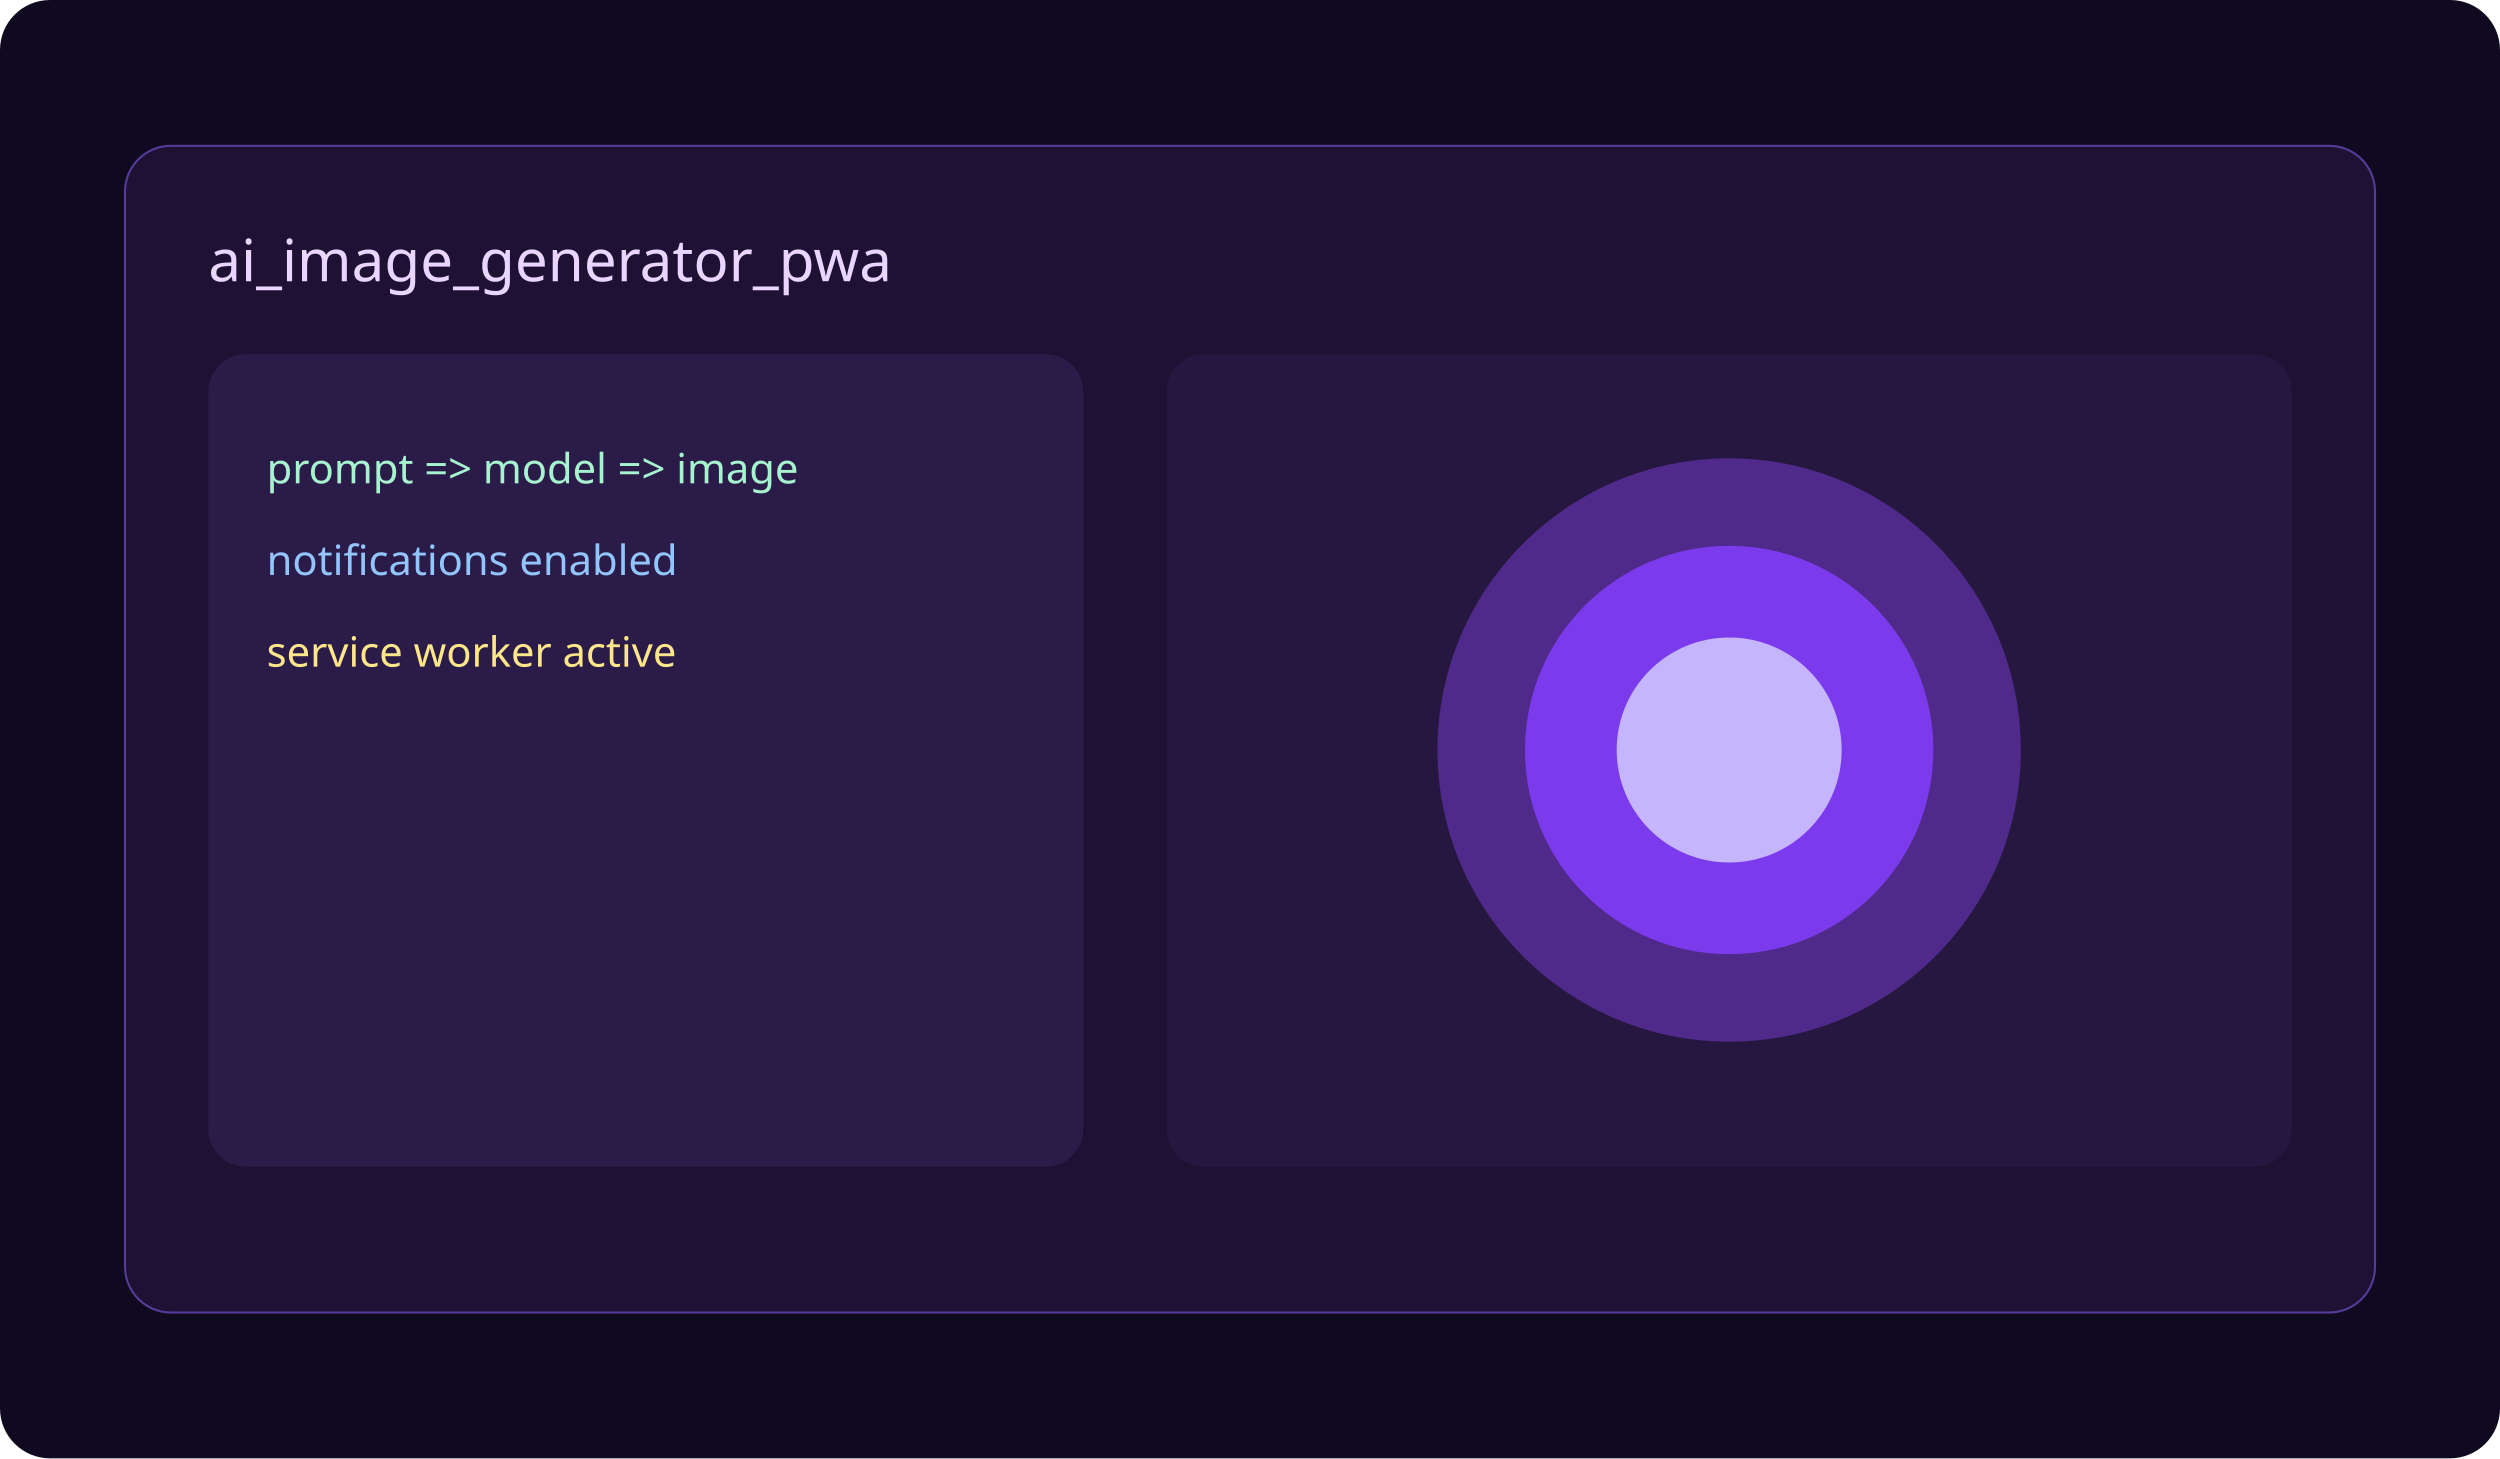
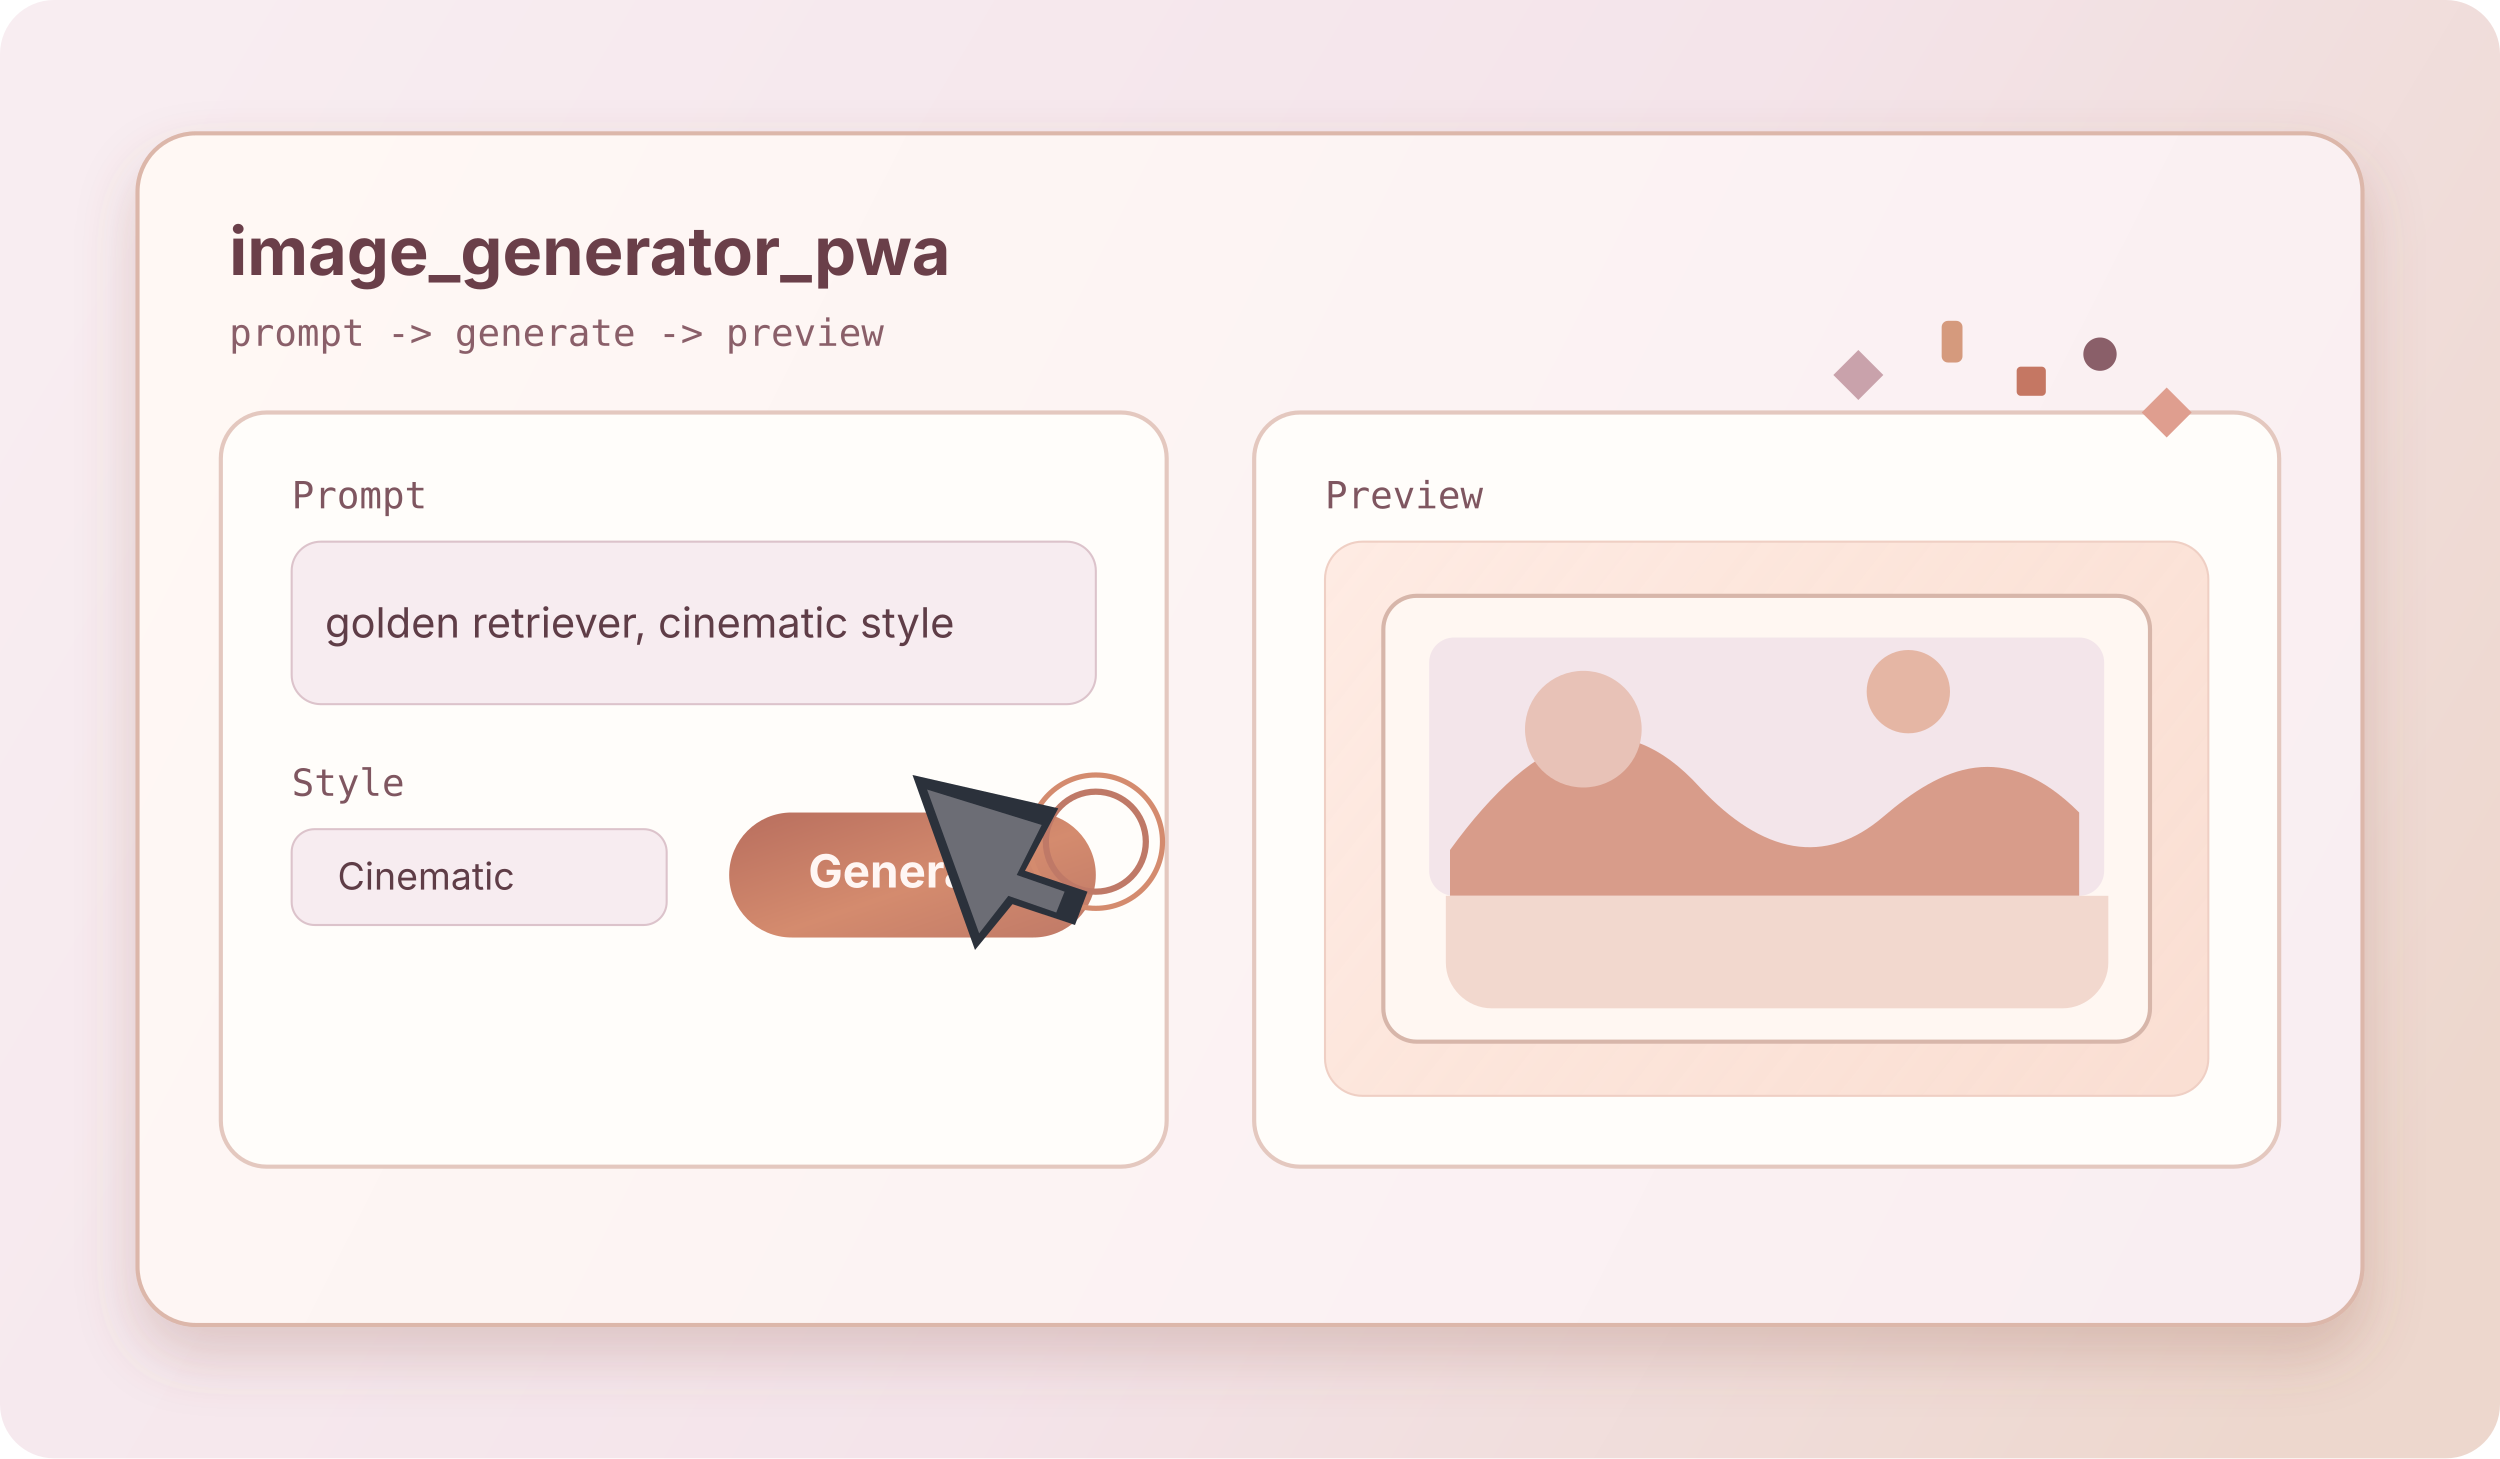
<svg xmlns="http://www.w3.org/2000/svg" width="1200" height="700" viewBox="0 0 1200 700" fill="none">
-   <rect width="1200" height="700" rx="24" fill="#100A20" />
-   <rect x="60" y="70" width="1080" height="560" rx="22" fill="#1E1133" stroke="#553C9A" />
-   <text x="100" y="135" fill="#E9D5FF" font-family="IBM Plex Mono" font-size="28">ai_image_generator_pwa</text>
-   <rect x="100" y="170" width="420" height="390" rx="18" fill="#2B1B49" />
-   <rect x="560" y="170" width="540" height="390" rx="18" fill="#261741" />
-   <text x="128" y="232" fill="#A7F3D0" font-family="IBM Plex Mono" font-size="20">prompt =&gt; model =&gt; image</text>
-   <text x="128" y="276" fill="#93C5FD" font-family="IBM Plex Mono" font-size="20">notifications enabled</text>
-   <text x="128" y="320" fill="#FDE68A" font-family="IBM Plex Mono" font-size="20">service worker active</text>
-   <circle cx="830" cy="360" r="140" fill="#4F2A8A" />
-   <circle cx="830" cy="360" r="98" fill="#7C3AED" />
-   <circle cx="830" cy="360" r="54" fill="#C4B5FD" />
+   <defs>
+     <linearGradient id="bg" x1="60" y1="50" x2="1100" y2="670" gradientUnits="userSpaceOnUse">
+       <stop stop-color="#f8edf1" />
+       <stop offset="0.55" stop-color="#f4e4ea" />
+       <stop offset="1" stop-color="#edd7cd" />
+     </linearGradient>
+     <linearGradient id="card" x1="108" y1="108" x2="1080" y2="600" gradientUnits="userSpaceOnUse">
+       <stop stop-color="#fff8f4" />
+       <stop offset="1" stop-color="#f9eef2" />
+     </linearGradient>
+     <linearGradient id="button" x1="0" y1="0" x2="1" y2="1">
+       <stop stop-color="#b86e5e" />
+       <stop offset="0.55" stop-color="#d48b6e" />
+       <stop offset="1" stop-color="#bf7967" />
+     </linearGradient>
+     <linearGradient id="previewGlow" x1="620" y1="190" x2="1038" y2="520" gradientUnits="userSpaceOnUse">
+       <stop stop-color="#ffece4" stop-opacity="0.95" />
+       <stop offset="1" stop-color="#f9d8cb" stop-opacity="0.82" />
+     </linearGradient>
+     <filter id="softShadow" x="-20%" y="-20%" width="140%" height="140%">
+       <feDropShadow dx="0" dy="14" stdDeviation="14" flood-color="#8e5a4d" flood-opacity="0.24" />
+     </filter>
+   </defs>
+   <style>
+     .cursor {
+       transform-origin: 440px 382px;
+       animation: moveCursor 4.8s ease-in-out infinite;
+     }
+     .click-ring-a {
+       transform-origin: 526px 404px;
+       animation: clickPulse 4.8s ease-in-out infinite;
+     }
+     .click-ring-b {
+       transform-origin: 526px 404px;
+       animation: clickPulseB 4.8s ease-in-out infinite;
+     }
+     .preview-pop {
+       transform-origin: 820px 340px;
+       animation: previewPop 4.8s ease-in-out infinite;
+     }
+     .confetti {
+       animation: confettiBurst 4.8s ease-in-out infinite;
+       transform-origin: center;
+     }
+     .confetti-delay {
+       animation-delay: 0.18s;
+     }
+     .confetti-delay2 {
+       animation-delay: 0.28s;
+     }
+     .confetti-delay3 {
+       animation-delay: 0.38s;
+     }
+ 
+     @keyframes moveCursor {
+       0%, 22% { transform: translate(0, 0) scale(1); }
+       34%, 46% { transform: translate(86px, 82px) scale(1); }
+       52% { transform: translate(86px, 82px) scale(0.94); }
+       66%, 100% { transform: translate(0, 0) scale(1); }
+     }
+ 
+     @keyframes clickPulse {
+       0%, 34% { opacity: 0; transform: scale(0.2); }
+       42% { opacity: 0.7; transform: scale(1); }
+       58%, 100% { opacity: 0; transform: scale(1.6); }
+     }
+ 
+     @keyframes clickPulseB {
+       0%, 40% { opacity: 0; transform: scale(0.2); }
+       48% { opacity: 0.62; transform: scale(1); }
+       64%, 100% { opacity: 0; transform: scale(1.72); }
+     }
+ 
+     @keyframes previewPop {
+       0%, 36% { opacity: 0; transform: scale(0.88); }
+       48% { opacity: 1; transform: scale(1.02); }
+       60%, 100% { opacity: 1; transform: scale(1); }
+     }
+ 
+     @keyframes confettiBurst {
+       0%, 48% { opacity: 0; transform: translateY(0) scale(0.3) rotate(0deg); }
+       62% { opacity: 1; transform: translateY(-30px) scale(1) rotate(14deg); }
+       84% { opacity: 0.95; transform: translateY(10px) scale(0.9) rotate(42deg); }
+       100% { opacity: 0; transform: translateY(56px) scale(0.72) rotate(78deg); }
+     }
+   </style>
+   <rect width="1200" height="700" rx="26" fill="url(#bg)" />
+   <rect x="66" y="64" width="1068" height="572" rx="28" fill="url(#card)" stroke="#dcb7aa" stroke-width="2" filter="url(#softShadow)" />
+   <text x="110" y="132" fill="#6a3f49" font-family="Space Grotesk, Inter, Arial, sans-serif" font-size="32" font-weight="700">
+     image_generator_pwa
+   </text>
+   <text x="110" y="166" fill="#8a5f69" font-family="JetBrains Mono, monospace" font-size="18">
+     prompt -&gt; generate -&gt; preview
+   </text>
+   <rect x="106" y="198" width="454" height="362" rx="22" fill="#fffdfa" stroke="#e4c8bf" stroke-width="2" />
+   <text x="140" y="244" fill="#7f5660" font-family="JetBrains Mono, monospace" font-size="18">Prompt</text>
+   <rect x="140" y="260" width="386" height="78" rx="14" fill="#f7ecf0" stroke="#dcc3cb" />
+   <text x="156" y="306" fill="#5f3d47" font-family="Inter, Arial, sans-serif" font-size="20">
+     golden retriever, cinematic style
+   </text>
+   <text x="140" y="382" fill="#7f5660" font-family="JetBrains Mono, monospace" font-size="18">Style</text>
+   <rect x="140" y="398" width="180" height="46" rx="11" fill="#f7ecf0" stroke="#dcc3cb" />
+   <text x="162" y="427" fill="#5f3d47" font-family="Inter, Arial, sans-serif" font-size="18">Cinematic</text>
+   <rect x="350" y="390" width="176" height="60" rx="30" fill="url(#button)" />
+   <text x="388" y="426" fill="#fff6f3" font-family="Space Grotesk, Inter, Arial, sans-serif" font-size="22" font-weight="700">
+     Generate
+   </text>
+   <g class="click-ring-a">
+     <circle cx="526" cy="404" r="24" stroke="#bf7967" stroke-width="3" />
+   </g>
+   <g class="click-ring-b">
+     <circle cx="526" cy="404" r="32" stroke="#d48b6e" stroke-width="2.5" />
+   </g>
+   <g class="cursor">
+     <path d="M438 372L468 456L486 434L516 444L522 428L492 418L508 388L438 372Z" fill="#2b313b" />
+     <path d="M445 379L470 448L484 430L507 438L511 428L488 420L500 396L445 379Z" fill="#f8edf1" fill-opacity="0.32" />
+   </g>
+   <rect x="602" y="198" width="492" height="362" rx="22" fill="#fffdfa" stroke="#e4c8bf" stroke-width="2" />
+   <text x="636" y="244" fill="#7f5660" font-family="JetBrains Mono, monospace" font-size="18">Preview</text>
+   <rect x="636" y="260" width="424" height="266" rx="18" fill="url(#previewGlow)" stroke="#efcfc4" />
+   <g class="preview-pop">
+     <rect x="664" y="286" width="368" height="214" rx="16" fill="#fff7f2" stroke="#d7b6aa" stroke-width="2" />
+     <rect x="686" y="306" width="324" height="124" rx="12" fill="#f3e5ea" />
+     <path d="M696 408C738 350 778 336 816 378C846 410 876 416 904 392C932 368 962 354 998 390V430H696V408Z" fill="#d89c8a" />
+     <path d="M694 430H1012V462C1012 474 1002 484 990 484H716C704 484 694 474 694 462V430Z" fill="#f2d8ce" />
+     <circle cx="760" cy="350" r="28" fill="#e8c2b7" />
+     <circle cx="916" cy="332" r="20" fill="#e5b6a4" />
+   </g>
+   <g class="confetti">
+     <rect x="968" y="176" width="14" height="14" rx="2" fill="#c57763" />
+   </g>
+   <g class="confetti confetti-delay">
+     <rect x="932" y="154" width="10" height="20" rx="3" fill="#d59a7d" />
+   </g>
+   <g class="confetti confetti-delay2">
+     <circle cx="1008" cy="170" r="8" fill="#8a5f69" />
+   </g>
+   <g class="confetti confetti-delay3">
+     <path d="M892 168L904 180L892 192L880 180L892 168Z" fill="#c9a2ab" />
+   </g>
+   <g class="confetti confetti-delay2">
+     <path d="M1040 186L1052 198L1040 210L1028 198L1040 186Z" fill="#df9e8f" />
+   </g>
</svg>
